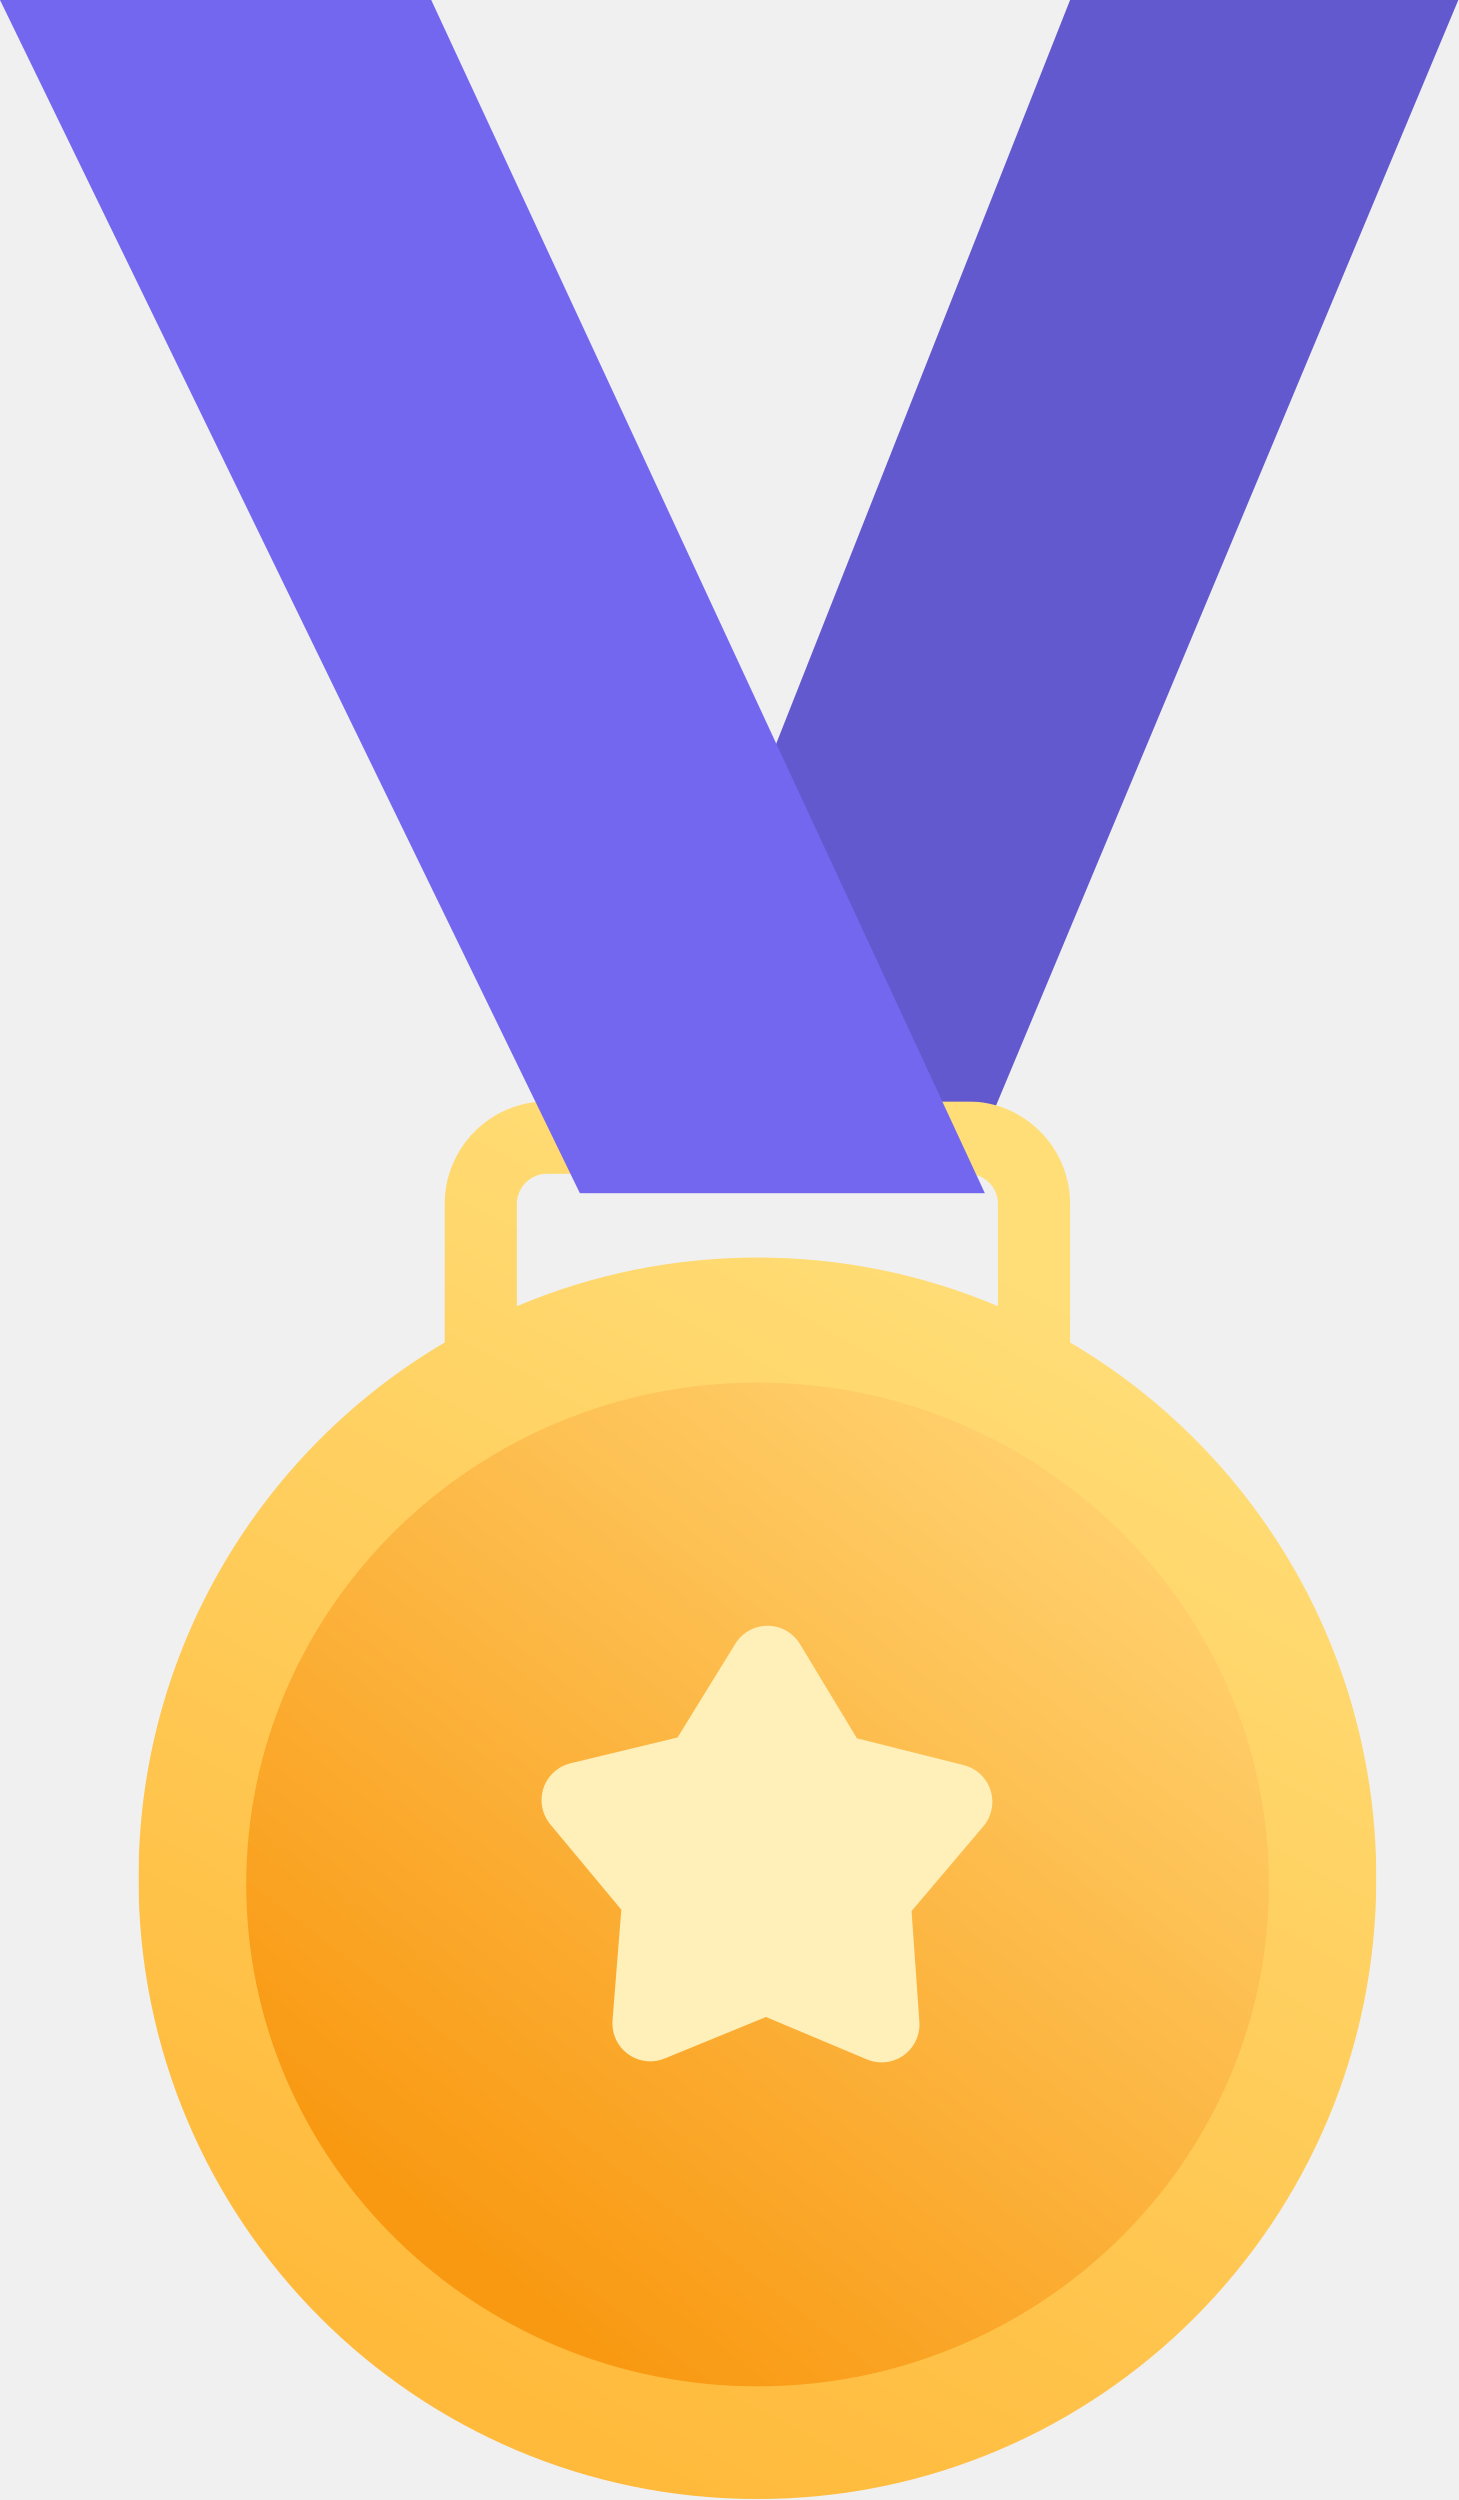
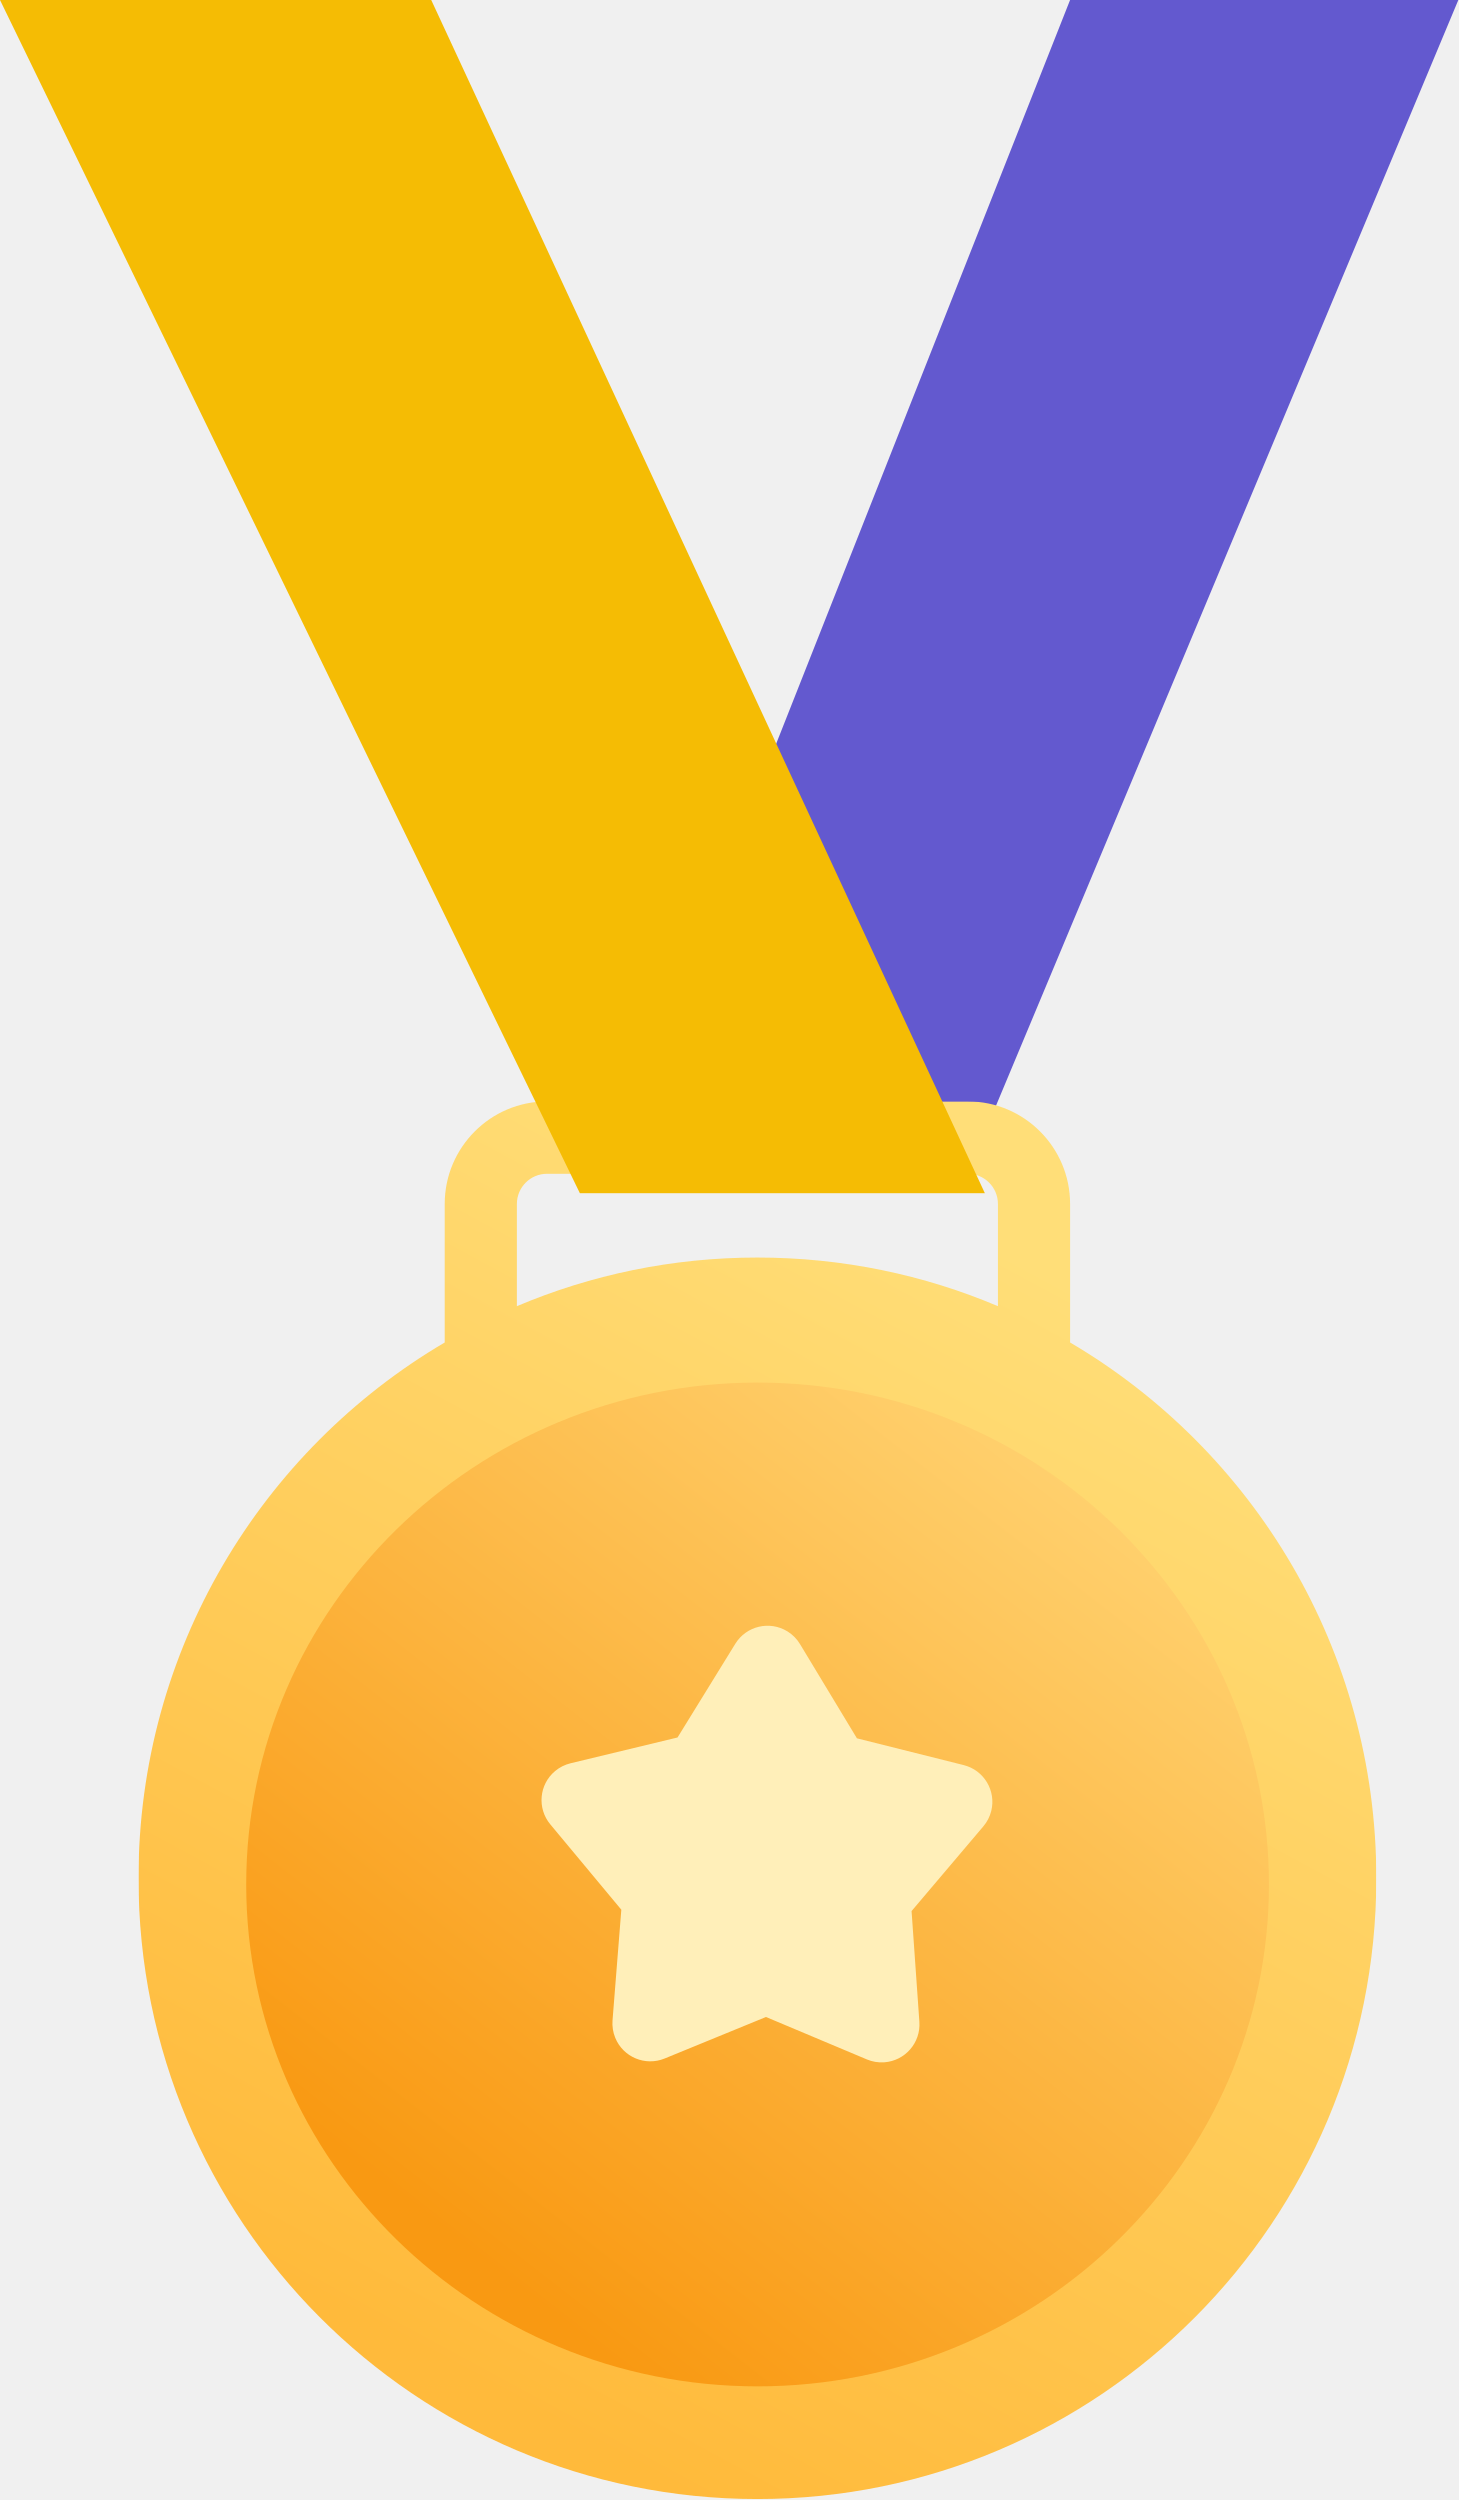
<svg xmlns="http://www.w3.org/2000/svg" xmlns:xlink="http://www.w3.org/1999/xlink" width="77px" height="132px" viewBox="0 0 77 132" version="1.1">
  <defs>
    <polygon id="path-1" points="0.312 0.155 65.67 0.155 65.67 73.949 0.312 73.949" />
    <linearGradient x1="74.194%" y1="12.412%" x2="34.456%" y2="95.336%" id="linearGradient-3">
      <stop stop-color="#FFDE78" offset="0%" />
      <stop stop-color="#FFBA3B" offset="100%" />
    </linearGradient>
    <linearGradient x1="84.444%" y1="12.871%" x2="24.603%" y2="88.537%" id="linearGradient-4">
      <stop stop-color="#FFD06D" offset="0%" />
      <stop stop-color="#F99912" offset="100%" />
    </linearGradient>
  </defs>
  <g id="⚙️-Symbols" stroke="none" stroke-width="1" fill="none" fill-rule="evenodd">
    <g id="28)-Widgets/1)-Advanced/Congratulations" transform="translate(-236, 0)">
      <g id="Badge" transform="translate(236, 0)">
        <polygon id="Fill-1" fill="#6359CF" points="56.5 0 32 62 51.075 62 77 0" />
        <g id="Group-4" transform="translate(7, 58)">
          <mask id="mask-2" fill="white">
            <use xlink:href="#path-1" />
          </mask>
          <g id="Clip-3" />
          <path d="M20.291,10.966 L20.291,5.568 C20.291,4.691 21.003,3.976 21.879,3.976 L44.103,3.976 C44.978,3.976 45.691,4.691 45.691,5.568 L45.691,10.966 C41.787,9.312 37.495,8.398 32.991,8.398 C28.487,8.398 24.195,9.312 20.291,10.966 M49.501,12.883 L49.501,5.568 C49.501,2.583 47.079,0.155 44.103,0.155 L21.879,0.155 C18.902,0.155 16.481,2.583 16.481,5.568 L16.481,12.883 C6.808,18.574 0.312,29.113 0.312,41.174 C0.312,59.275 14.943,73.949 32.991,73.949 C51.039,73.949 65.67,59.275 65.67,41.174 C65.67,29.113 59.175,18.574 49.501,12.883" id="Fill-2" fill="url(#linearGradient-3)" mask="url(#mask-2)" />
        </g>
        <path d="M40,126 C25.111,126 13,114.113 13,99.5 C13,84.887 25.111,73 40,73 C54.888,73 67,84.887 67,99.5 C67,114.113 54.888,126 40,126" id="Fill-5" fill="url(#linearGradient-4)" />
        <path d="M45.772,108.738 L40.443,106.497 L40.443,106.497 L35.094,108.689 C34.072,109.108 32.903,108.619 32.485,107.597 C32.366,107.307 32.317,106.993 32.341,106.68 L32.806,100.833 L32.806,100.833 L29.055,96.325 C28.349,95.476 28.464,94.214 29.314,93.508 C29.549,93.312 29.826,93.173 30.124,93.101 L35.774,91.739 L35.774,91.739 L38.825,86.79 C39.404,85.85 40.637,85.558 41.577,86.137 C41.848,86.304 42.075,86.533 42.239,86.806 L45.245,91.783 L45.245,91.783 L50.883,93.197 C51.955,93.466 52.605,94.552 52.337,95.624 C52.262,95.921 52.12,96.197 51.922,96.43 L48.131,100.904 L48.131,100.904 L48.543,106.755 C48.62,107.856 47.79,108.812 46.688,108.89 C46.375,108.912 46.061,108.86 45.772,108.738 Z" id="Fill-105" fill="#FFEFB9" />
-         <polygon id="Fill-116" fill="#7367F0" points="1.5262791e-13 0 22.769 0 52 63 30.617 63" />
+         <polygon id="Fill-116" fill="#f5bc04" points="1.5262791e-13 0 22.769 0 52 63 30.617 63" />
      </g>
    </g>
  </g>
</svg>
